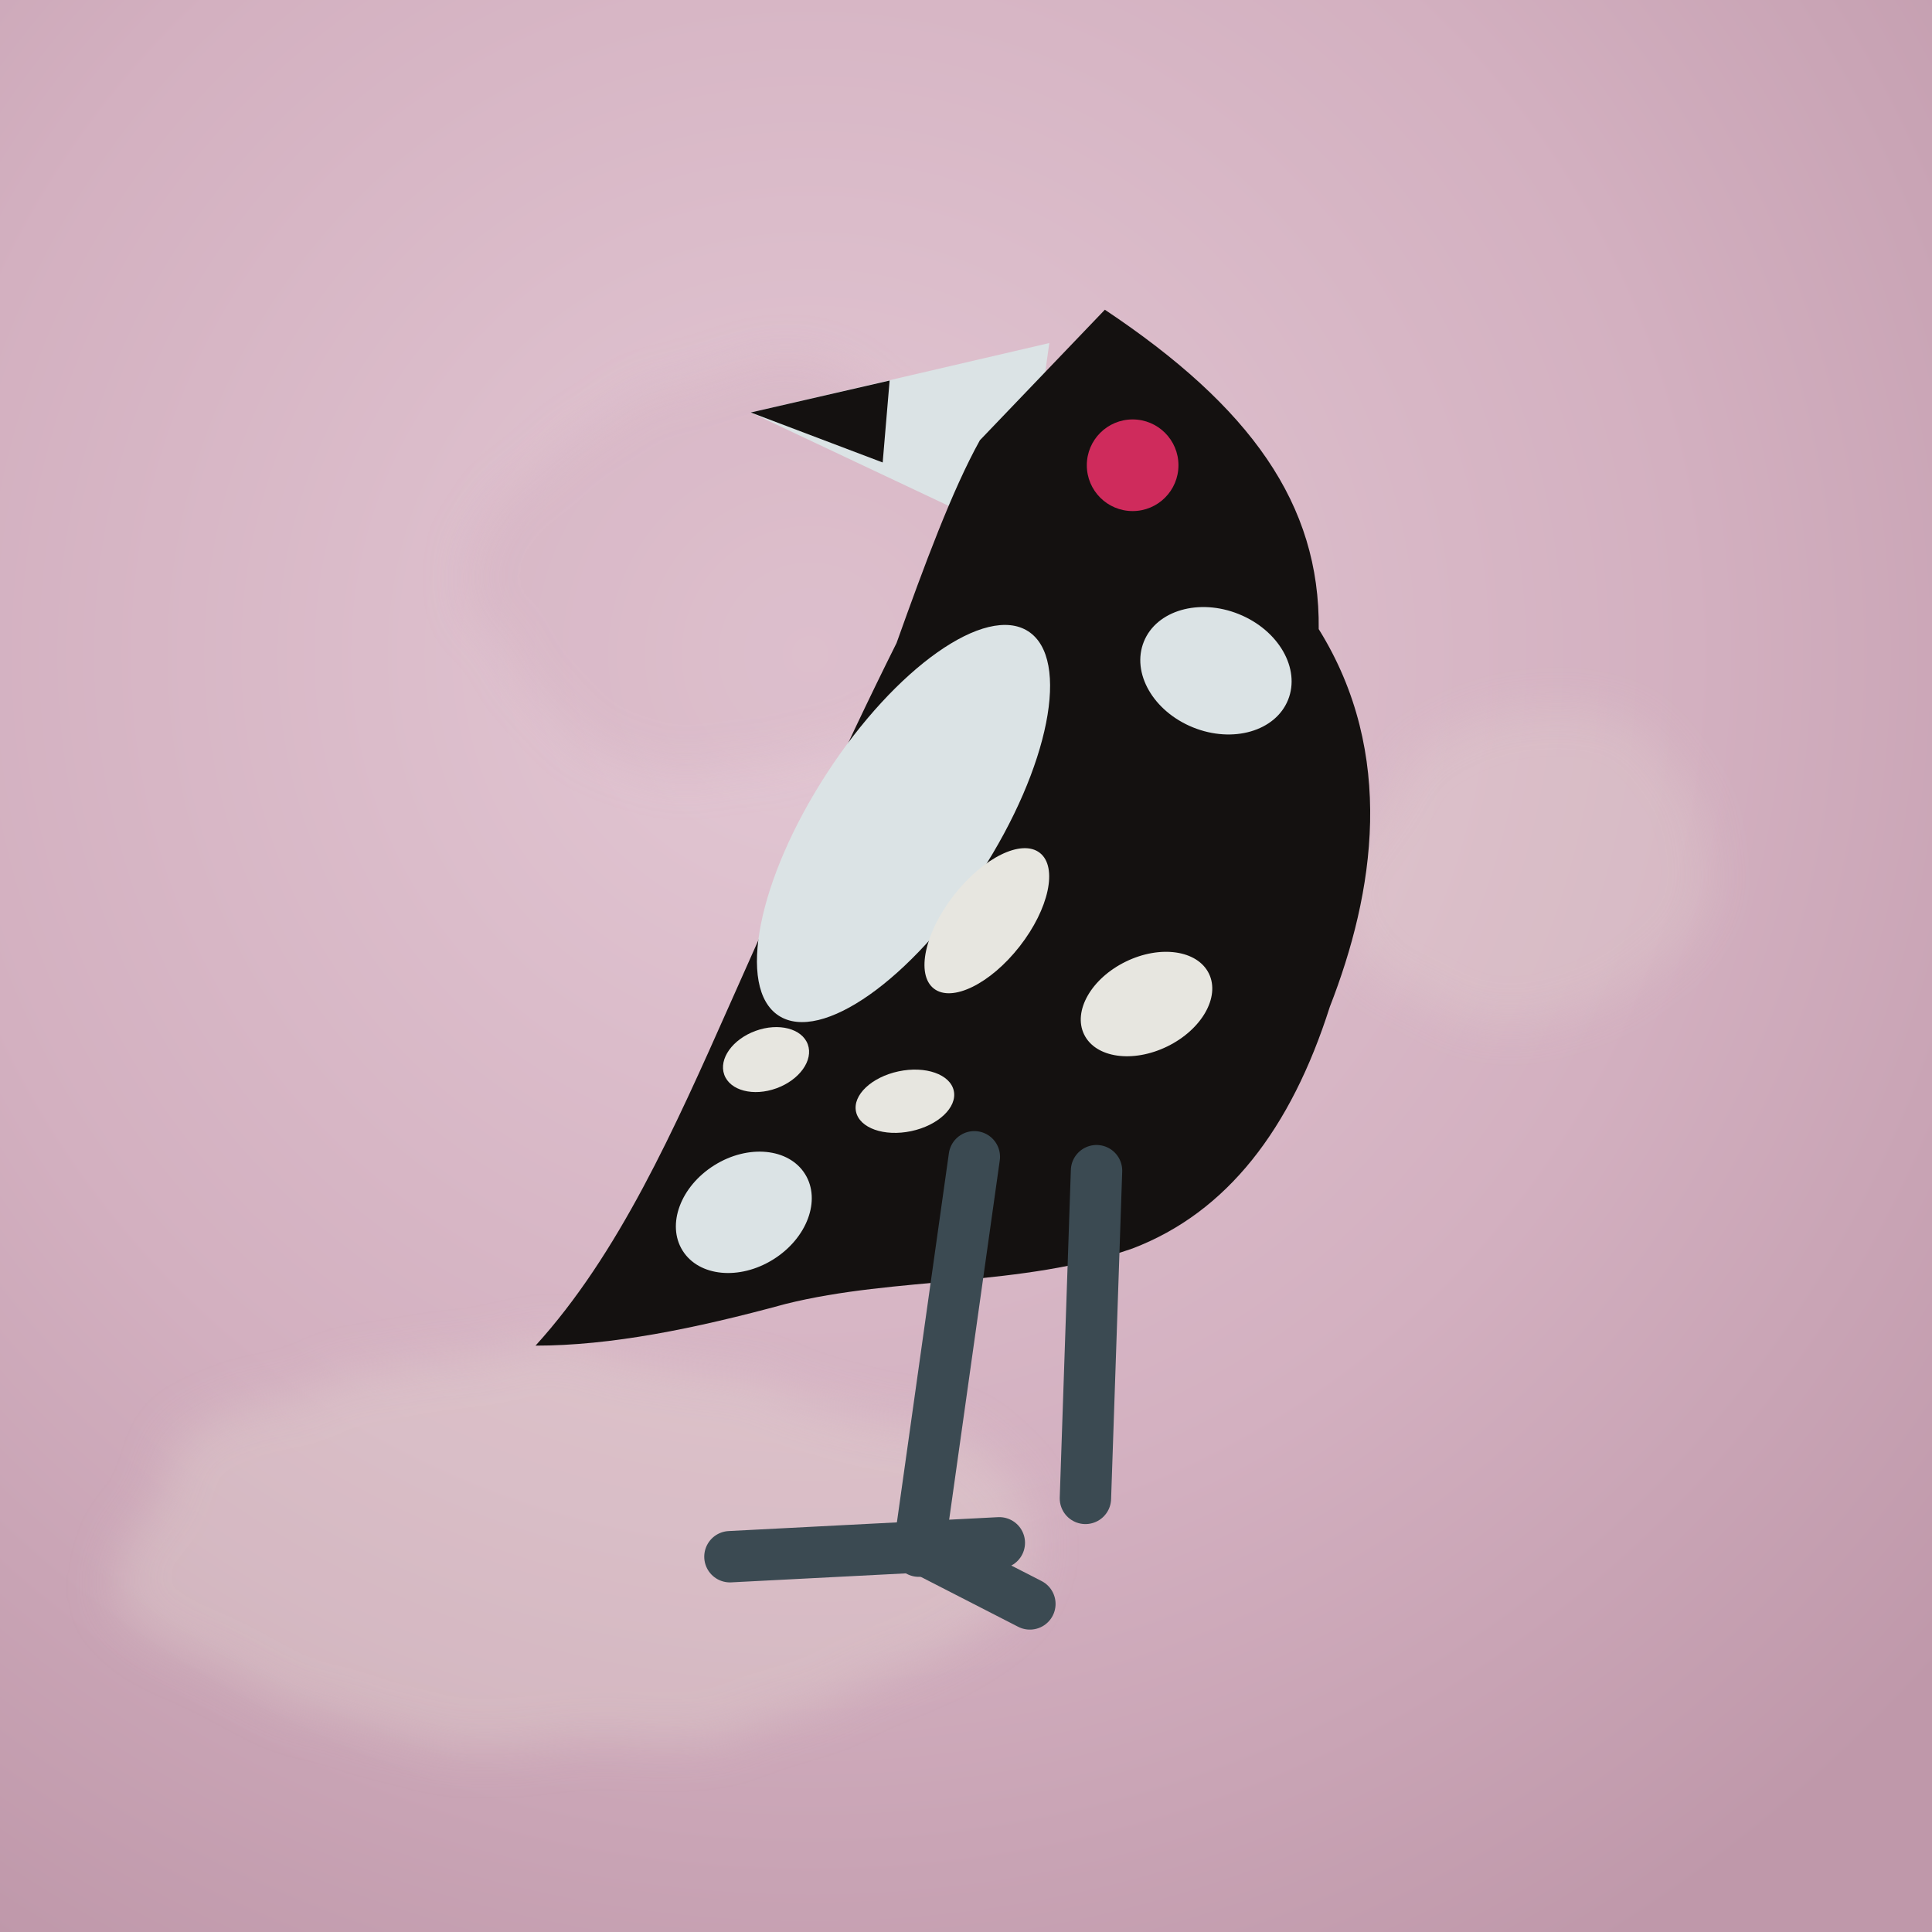
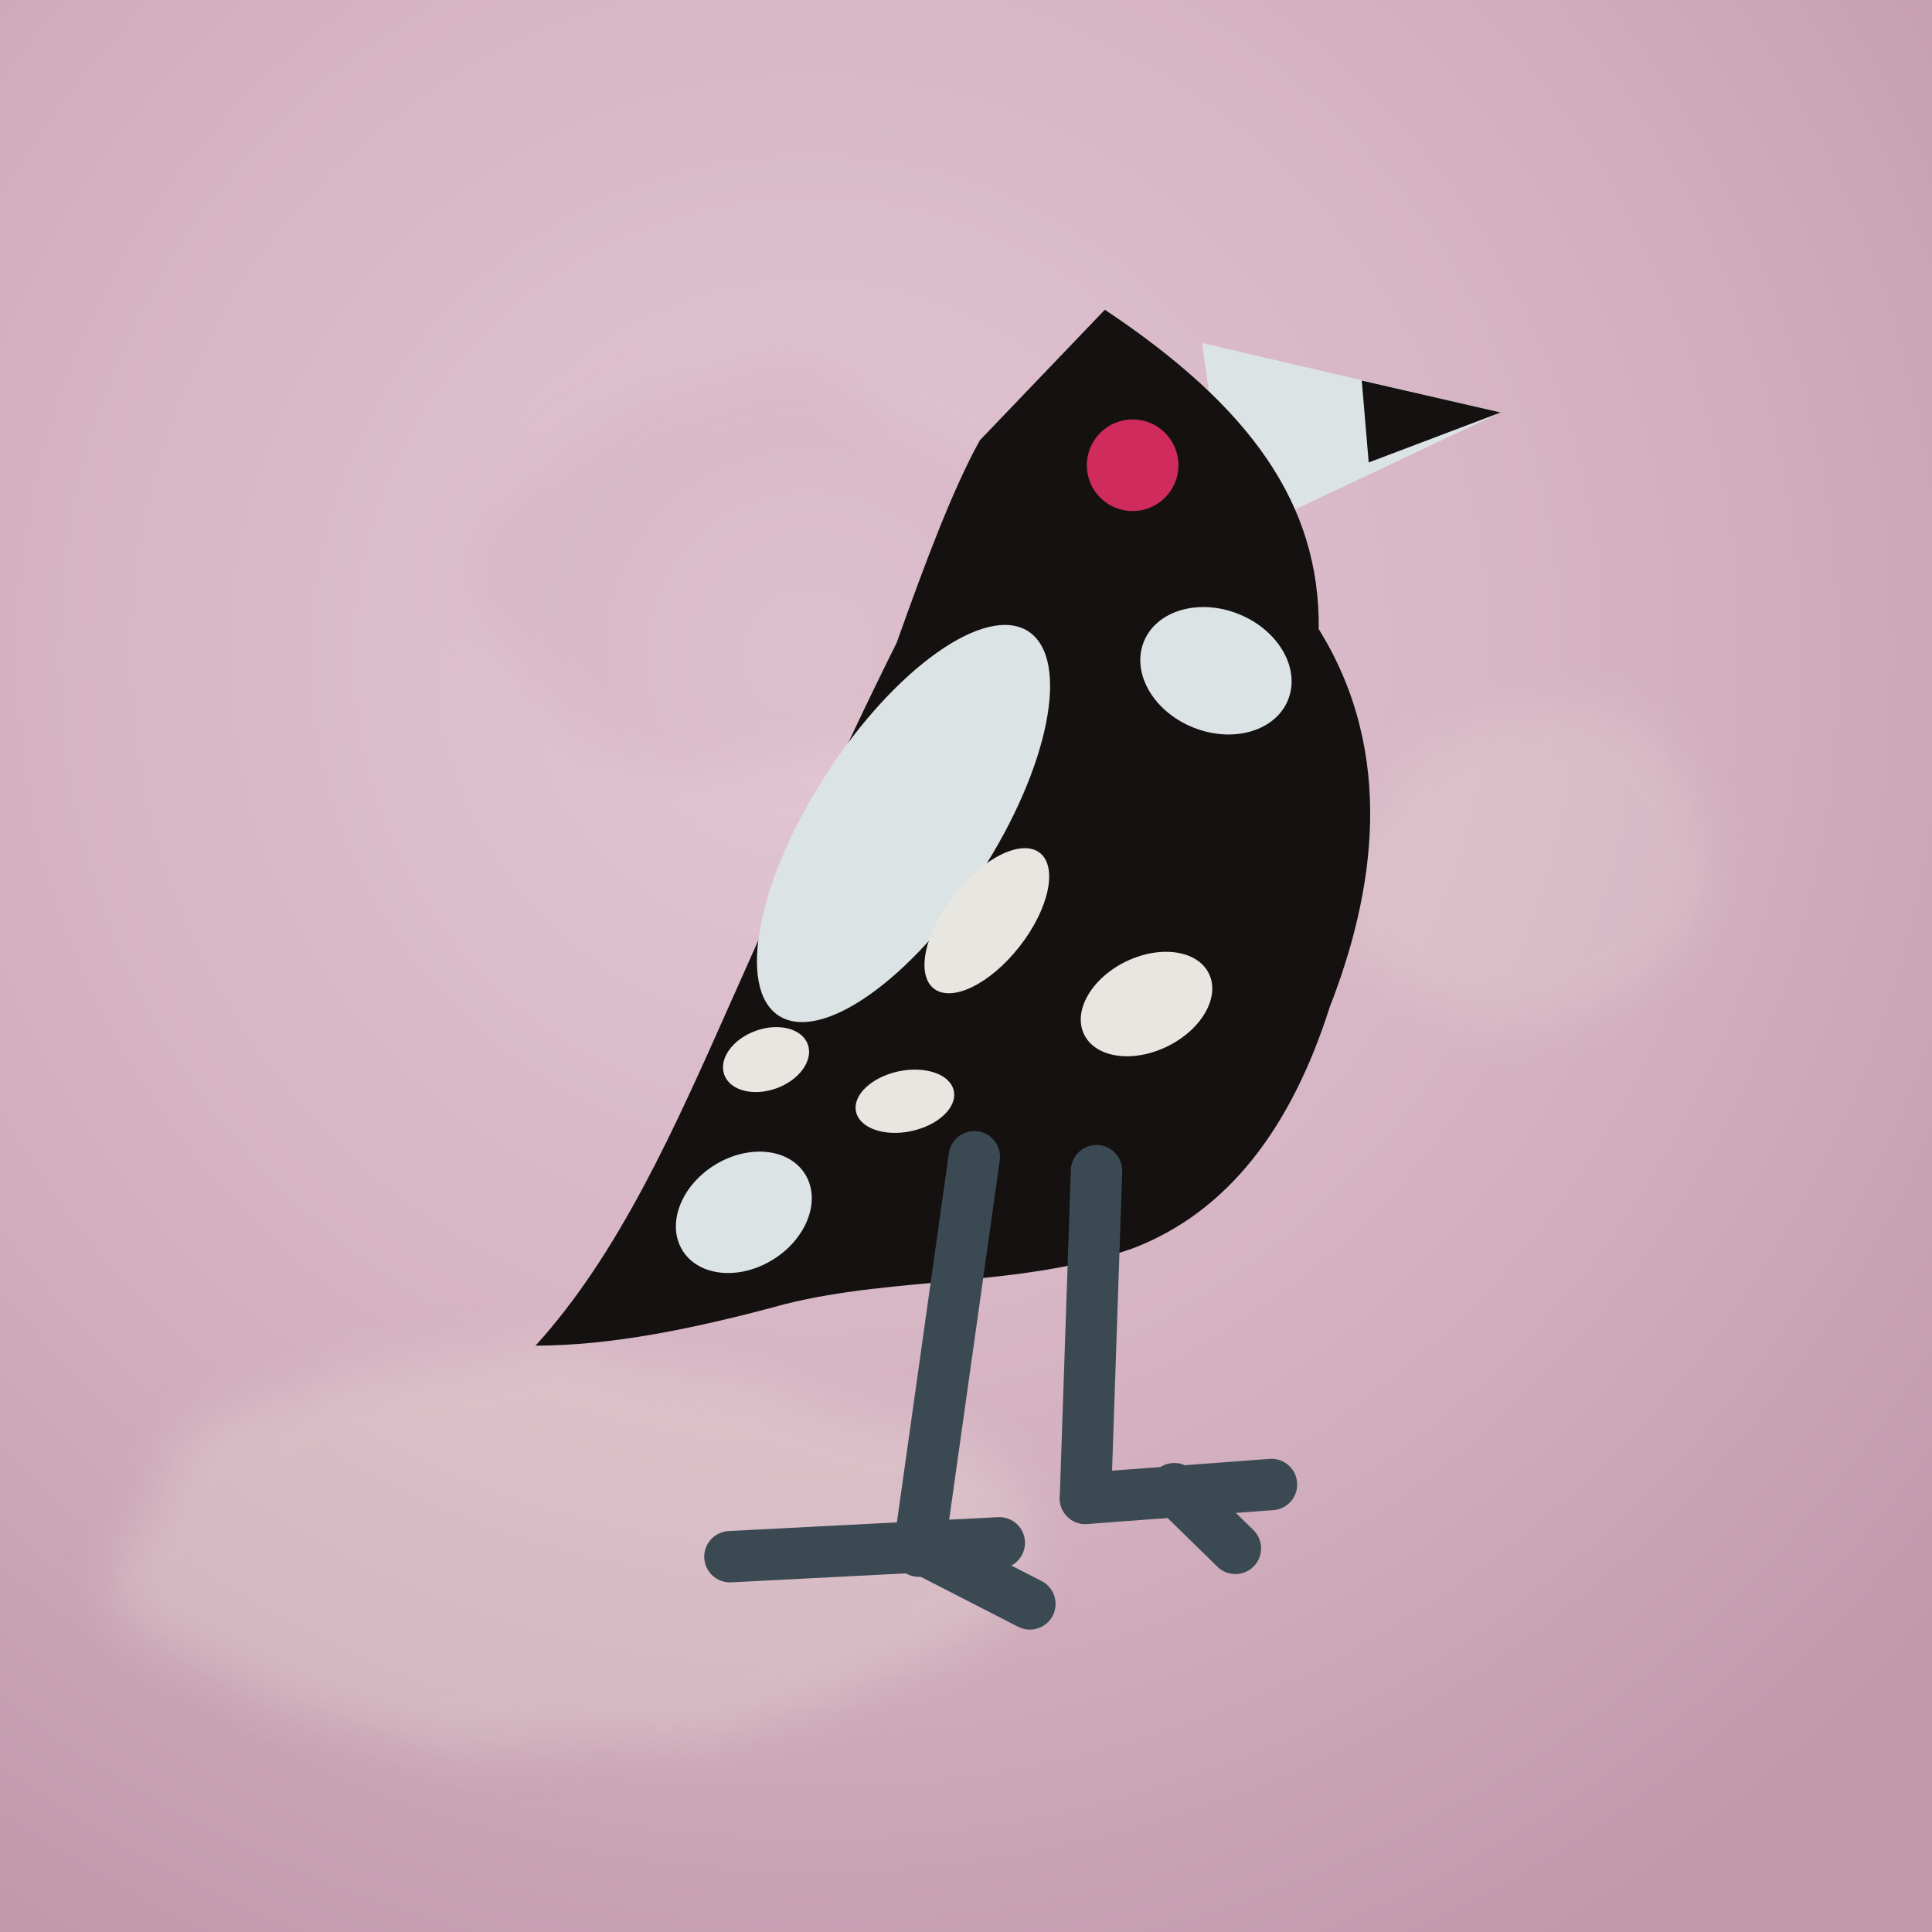
<svg xmlns="http://www.w3.org/2000/svg" viewBox="0 0 1024 1024" width="1024" height="1024">
  <defs>
    <radialGradient id="field" cx="42%" cy="34%" r="78%">
      <stop offset="0%" stop-color="#e3c8d4" />
      <stop offset="58%" stop-color="#d3b0c0" />
      <stop offset="100%" stop-color="#bf98aa" />
    </radialGradient>
    <filter id="bloom" x="-20%" y="-20%" width="140%" height="140%">
      <feTurbulence type="fractalNoise" baseFrequency="0.006 0.011" numOctaves="4" seed="4" result="t" />
      <feDisplacementMap in="SourceGraphic" in2="t" scale="52" xChannelSelector="R" yChannelSelector="G" />
      <feGaussianBlur stdDeviation="12" />
    </filter>
    <clipPath id="plate">
      <rect width="1024" height="1024" />
    </clipPath>
  </defs>
  <rect width="1024" height="1024" fill="url(#field)" />
  <g clip-path="url(#plate)">
    <ellipse cx="300" cy="820" rx="240" ry="104" fill="#e8dfd6" opacity=".30" filter="url(#bloom)" />
    <ellipse cx="808" cy="456" rx="92" ry="80" fill="#e8dfd6" opacity=".22" filter="url(#bloom)" />
    <ellipse cx="400" cy="300" rx="150" ry="104" fill="#c9a0b3" opacity=".22" filter="url(#bloom)" />
  </g>
  <g transform="translate(144,120) scale(7.36)">
-     <path d="M56 8.4 L34.5 13.4 L54 22.6 Z" fill="#dbe3e5" />
-     <path d="M34.5 13.4 L44.5 11.1 L44 17 Z" fill="#141110" />
+     <path d="M67 8.4 L88.5 13.4 L69 22.6 Z" fill="#dbe3e5" />
+     <path d="M88.5 13.4 L78.5 11.1 L79 17 Z" fill="#141110" />
    <path d="M60 6 C70.5 13 75.5 20 75.4 29 C81 38 79.4 48 76.2 56.2 C73.4 65 68.8 71 62 73.6 C54 76.4 45 75.6 37 77.6 C30.4 79.4 24.4 80.6 19 80.6 C25 74 29 65 33 56 C37 47 41 38 45 30 C47 24.4 49 19 51 15.4 Z" fill="#141110" />
    <ellipse cx="45.5" cy="43" rx="16.5" ry="6.6" transform="rotate(-57 45.5 43)" fill="#dbe3e5" />
    <ellipse cx="68" cy="32" rx="5.6" ry="4.4" transform="rotate(22 68 32)" fill="#dbe3e5" />
    <circle cx="62" cy="17.2" r="3.3" fill="#cf2b5c" />
    <ellipse cx="51.5" cy="50" rx="6.2" ry="3" transform="rotate(-52 51.5 50)" fill="#e7e6e0" />
    <ellipse cx="63" cy="56" rx="5" ry="3.4" transform="rotate(-26 63 56)" fill="#e7e6e0" />
    <ellipse cx="35.6" cy="60" rx="3.2" ry="2.2" transform="rotate(-20 35.6 60)" fill="#e7e6e0" />
    <ellipse cx="45.6" cy="63" rx="3.6" ry="2.2" transform="rotate(-12 45.6 63)" fill="#e7e6e0" />
    <ellipse cx="34" cy="71" rx="5.2" ry="4" transform="rotate(-32 34 71)" fill="#dbe3e5" />
    <g stroke="#3b4a52" stroke-width="3.7" stroke-linecap="round" fill="none">
      <path d="M50.6 67 L46.6 95.4" />
      <path d="M59.4 68 L58.6 91.6" />
      <path d="M33 95.8 L52.4 94.8" />
      <path d="M46.8 95.2 L54.6 99.2" />
+       <path d="M58.6 91.6 L72 90.6" />
+       <path d="M65 90.9 L69.4 95.2" />
    </g>
  </g>
</svg>
